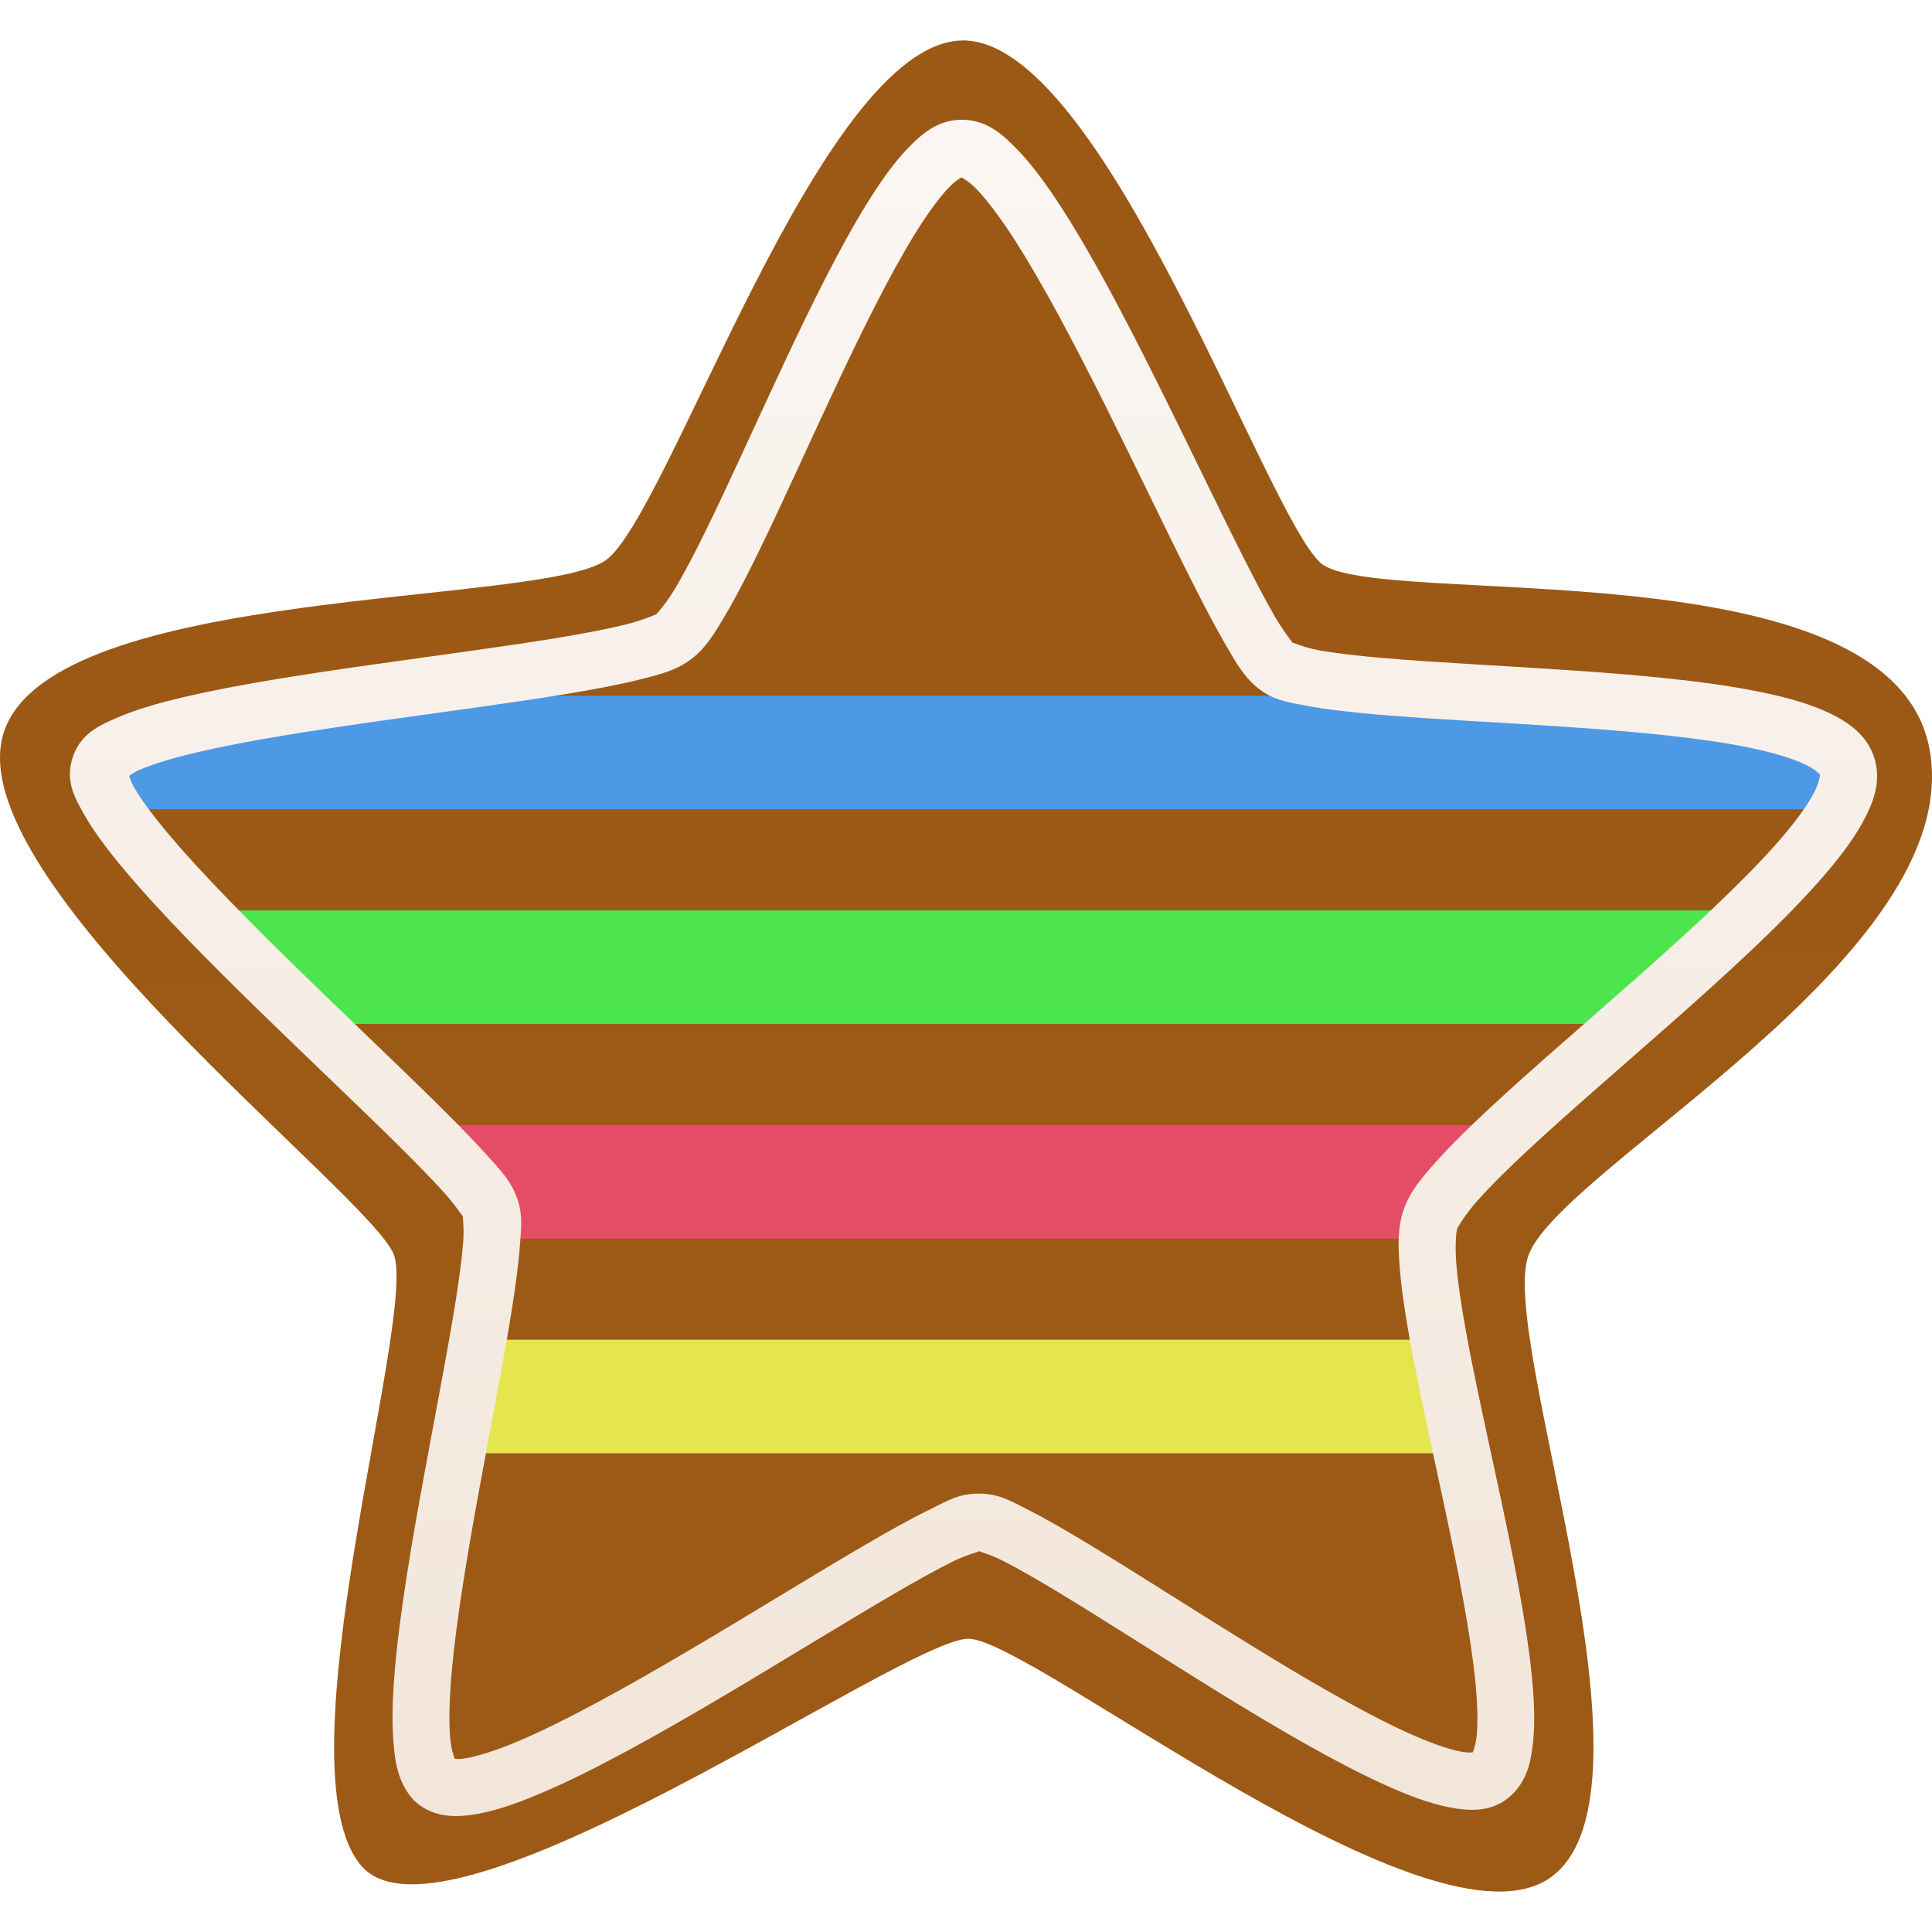
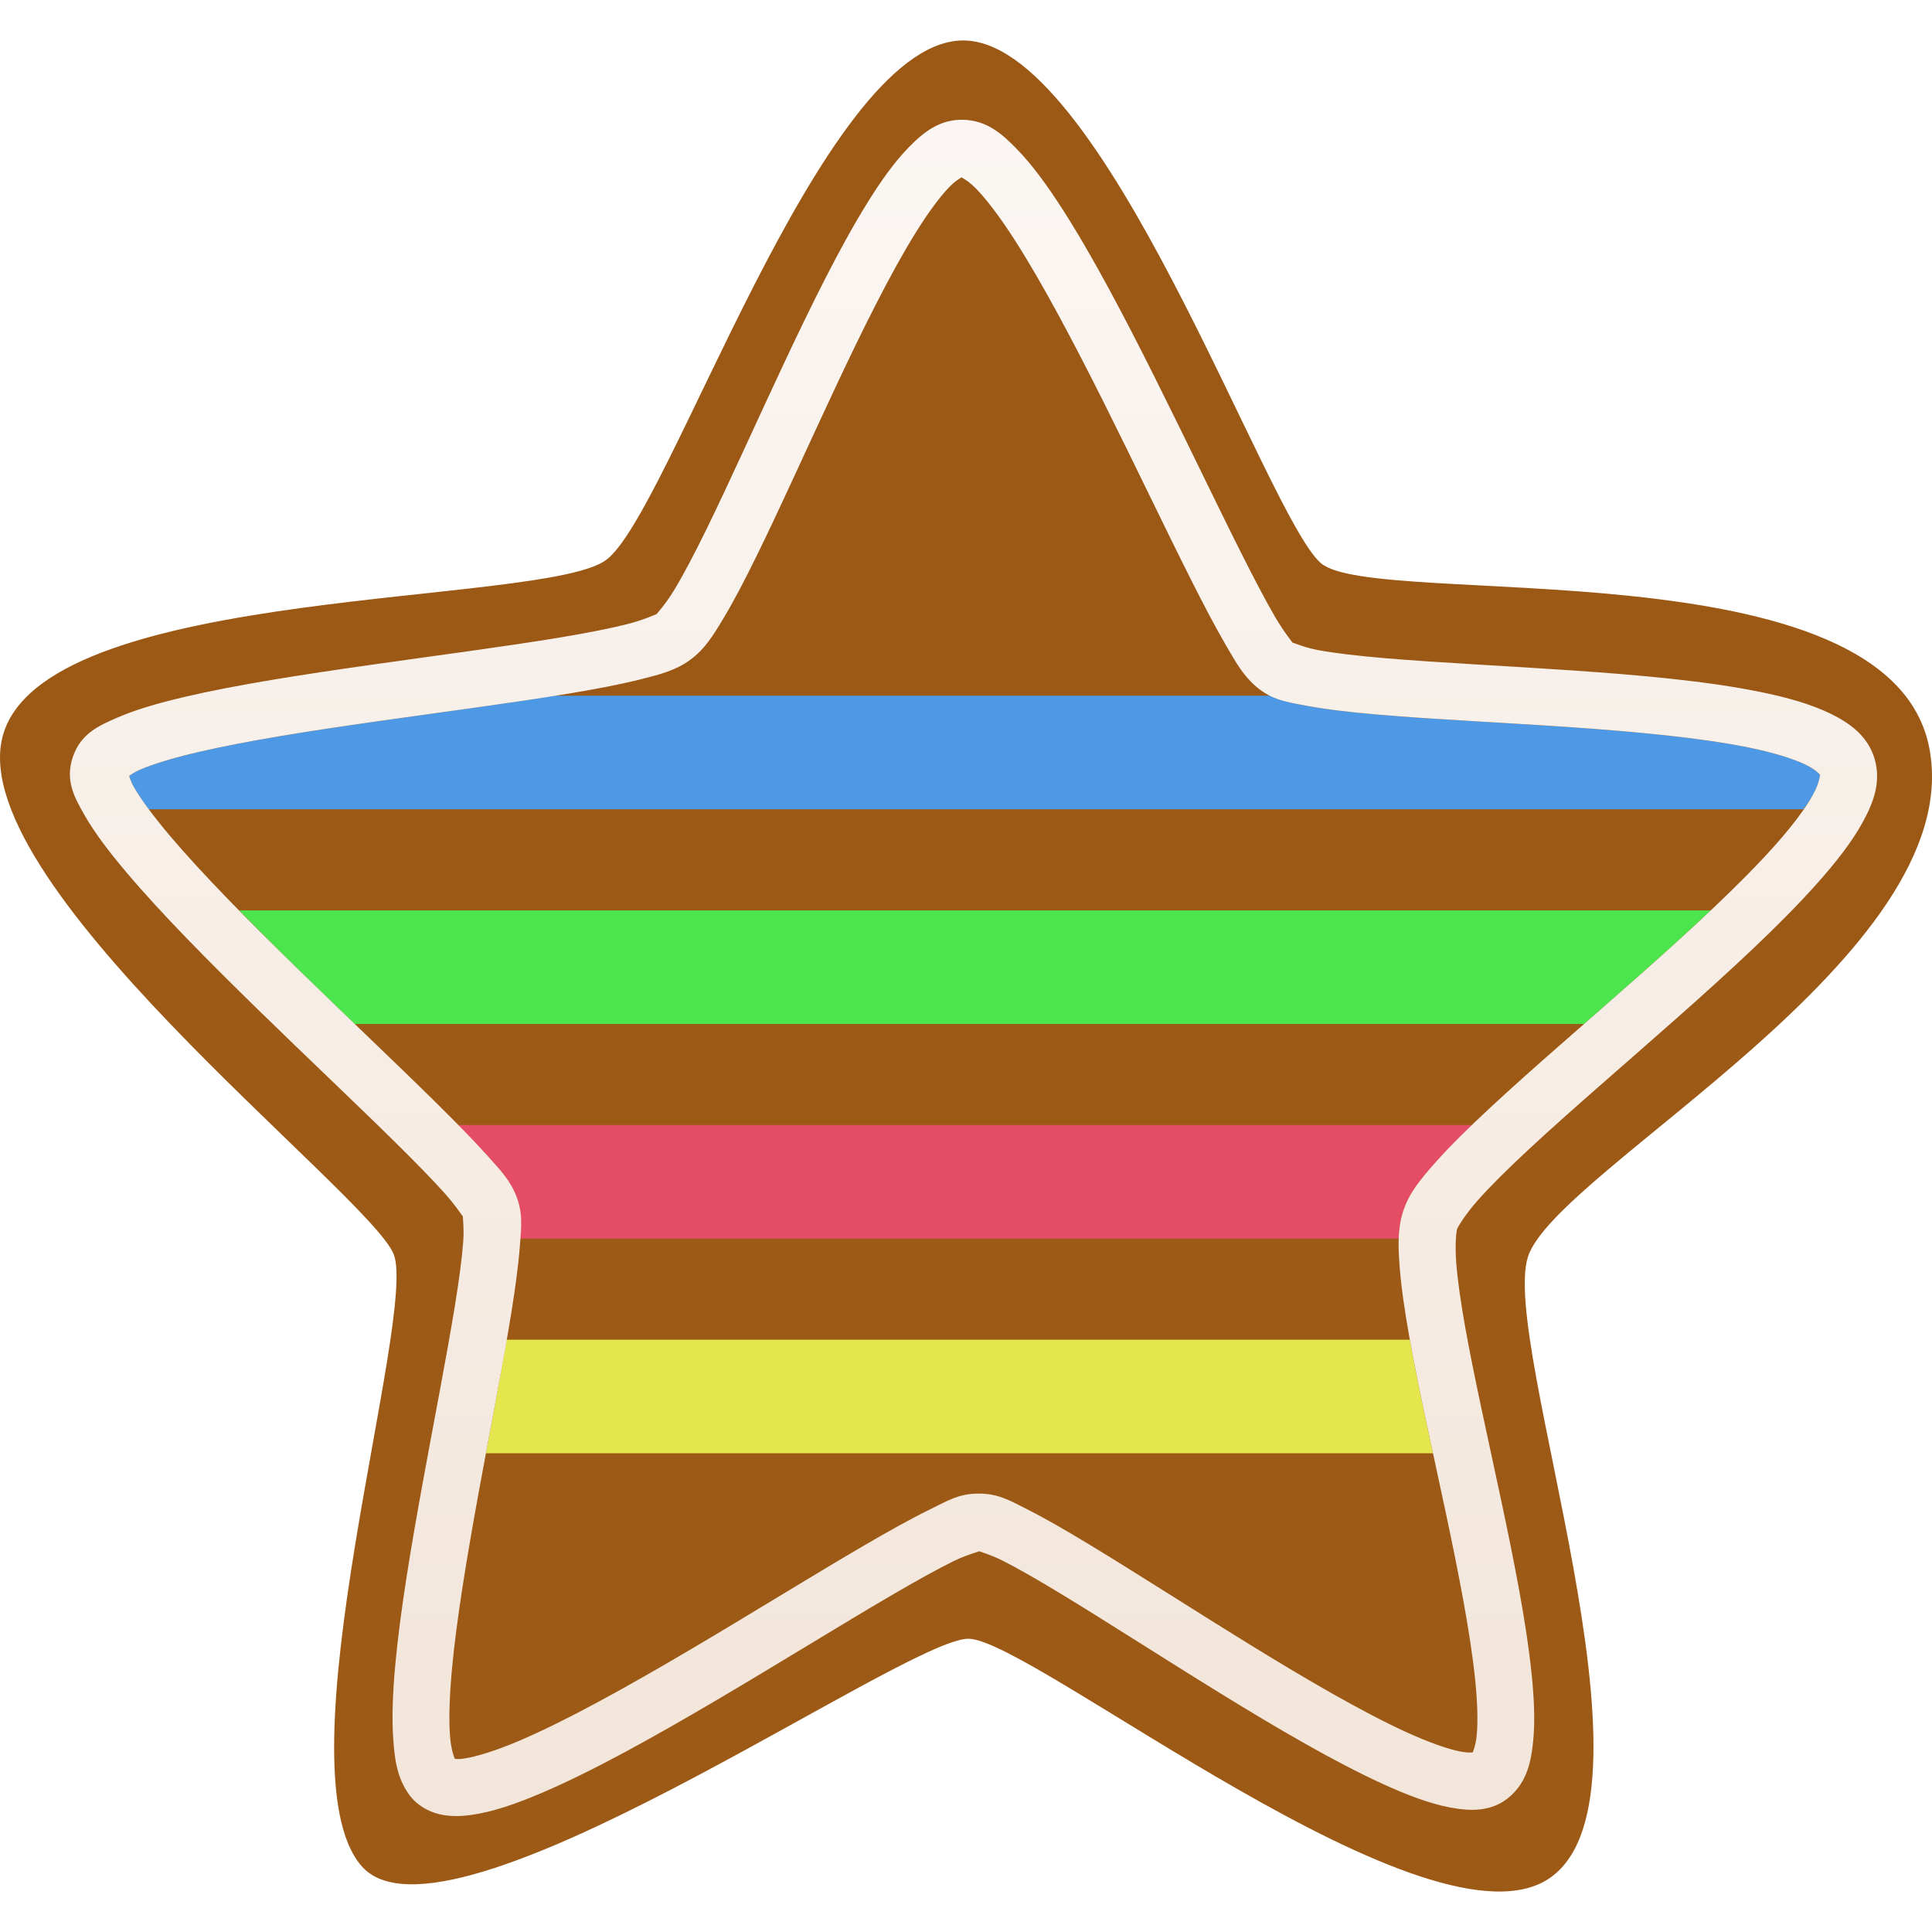
<svg xmlns="http://www.w3.org/2000/svg" xmlns:xlink="http://www.w3.org/1999/xlink" height="100mm" viewBox="0 0 100 100" width="100mm" version="1.1" id="svg1" xml:space="preserve">
  <defs id="defs1">
    <linearGradient id="linearGradient13">
      <stop style="stop-color:#f2e5d9;stop-opacity:1;" offset="0" id="stop13" />
      <stop style="stop-color:#fbf7f4;stop-opacity:1;" offset="1" id="stop14" />
    </linearGradient>
    <linearGradient id="linearGradient11">
      <stop style="stop-color:#9d5a16;stop-opacity:1;" offset="0" id="stop11" />
      <stop style="stop-color:#9c5916;stop-opacity:1;" offset="1" id="stop12" />
    </linearGradient>
    <linearGradient xlink:href="#linearGradient11" id="linearGradient12" x1="29.731" y1="63.327" x2="29.731" y2="-33.999" gradientUnits="userSpaceOnUse" gradientTransform="matrix(0.7855819,-0.01416861,0.01416861,0.7855819,24.69823,38.47841)" />
    <linearGradient xlink:href="#linearGradient13" id="linearGradient14" x1="-48.953" y1="82.405" x2="-48.953" y2="18.029" gradientUnits="userSpaceOnUse" gradientTransform="matrix(1.111111,0,0,1.111111,102.8064,-6.456283)" />
  </defs>
  <g id="g1" transform="matrix(1.307283,0,0,1.307283,-12.90242,-14.56638)">
    <path id="path1" style="fill:url(#linearGradient12);fill-opacity:1;stroke-width:0.416;stroke-linecap:round;stroke-linejoin:round;stroke-miterlimit:3.864" d="M 71.288,85.46 C 66.624,88.861 50.764,76.066 48.223,76.026 45.683,75.986 27.524,88.905 24.179,85.02 20.834,81.135 26.416,63.215 25.458,60.804 24.501,58.393 8.029,45.865 10.04,40.081 12.05,34.297 31.347,35.154 33.863,33.317 36.38,31.48 42.321,12.963 47.91,12.746 c 5.589,-0.217 12.095,18.844 14.261,20.696 2.166,1.852 22.566,-0.836 24.093,7.35 1.527,8.186 -14.803,16.665 -15.9,20.118 -1.097,3.453 5.588,21.148 0.924,24.549 z" />
-     <path style="fill:#4d99e5;fill-opacity:1;stroke-width:1.012;stroke-linecap:round;stroke-linejoin:round;stroke-dasharray:none" d="m 20.458,38.688 c -1.242,2.95e-4 -5.846,1.007 -5.846,2.248 2.95e-4,1.242 -0.792,2.248 0.449,2.248 h 67.448 c 1.242,9.03e-4 0.001,-1.006 0.002,-2.248 -2.95e-4,-1.242 -4.156,-2.249 -5.399,-2.248 z" id="path3" />
-     <path style="fill:#4de54d;fill-opacity:1;stroke-width:1.012;stroke-linecap:round;stroke-linejoin:round;stroke-dasharray:none" d="m 19.108,47.188 c -1.242,2.96e-4 1.35,1.007 1.35,2.248 2.97e-4,1.242 1.007,2.248 2.248,2.248 h 51.706 c 1.242,9.03e-4 2.25,-1.006 2.25,-2.248 -2.95e-4,-1.242 2.14,-2.249 0.898,-2.248 z" id="path4" />
-     <path style="fill:#e54d66;fill-opacity:1;stroke-width:1.012;stroke-linecap:round;stroke-linejoin:round;stroke-dasharray:none" d="m 27.654,55.686 c -1.242,2.95e-4 0.9,1.007 0.9,2.248 -9.03e-4,1.242 0.106,2.25 1.349,2.25 h 35.965 c 1.243,9.04e-4 1.802,-1.007 1.801,-2.25 -2.97e-4,-1.242 1.691,-2.249 0.448,-2.248 z" id="path5" />
-     <path style="fill:#e5e54d;fill-opacity:1;stroke-width:1.012;stroke-linecap:round;stroke-linejoin:round;stroke-dasharray:none" d="m 29.003,64.187 c -1.242,2.95e-4 -1.348,1.007 -1.349,2.248 2.96e-4,1.242 -0.343,2.248 0.899,2.248 h 38.663 c 1.242,9.03e-4 0.901,-1.006 0.901,-2.248 -2.96e-4,-1.242 -0.558,-2.249 -1.801,-2.248 z" id="path6" />
+     <path id="path3" style="fill:#4d99e5;fill-opacity:1;stroke-width:1.012;stroke-linecap:round;stroke-linejoin:round;stroke-dasharray:none" d="M 31.837 38.688 C 29.728 39.025 27.261 39.352 24.808 39.701 C 22.175 40.076 19.595 40.478 17.674 40.929 C 16.714 41.155 15.916 41.398 15.402 41.622 C 15.198 41.711 15.074 41.799 14.986 41.866 C 15.015 41.97 15.06 42.113 15.17 42.305 C 15.312 42.554 15.513 42.852 15.759 43.184 L 81.271 43.184 C 81.405 42.99 81.555 42.784 81.646 42.62 C 81.938 42.091 81.926 41.786 81.935 41.817 C 81.946 41.858 81.848 41.655 81.353 41.415 C 80.858 41.176 80.071 40.936 79.113 40.741 C 77.198 40.35 74.606 40.109 71.972 39.929 C 69.337 39.749 66.654 39.627 64.476 39.441 C 63.387 39.347 62.426 39.24 61.631 39.091 C 61.068 38.986 60.604 38.908 60.158 38.688 L 31.837 38.688 z " />
+     <path id="path4" style="fill:#4de54d;fill-opacity:1;stroke-width:1.012;stroke-linecap:round;stroke-linejoin:round;stroke-dasharray:none" d="M 19.34 47.188 C 20.089 47.952 20.864 48.731 21.672 49.519 C 22.457 50.285 23.137 50.941 23.91 51.684 L 72.588 51.684 C 73.306 51.057 74.025 50.429 74.747 49.79 C 75.737 48.913 76.704 48.037 77.6 47.19 C 77.586 47.19 77.577 47.188 77.561 47.188 L 19.34 47.188 z " />
+     <path id="path5" style="fill:#e54d66;fill-opacity:1;stroke-width:1.012;stroke-linecap:round;stroke-linejoin:round;stroke-dasharray:none" d="M 27.991 55.686 C 28.391 56.094 28.842 56.539 29.15 56.882 C 29.682 57.474 30.056 57.859 30.307 58.49 C 30.542 59.082 30.513 59.584 30.467 60.185 L 65.248 60.185 C 65.261 59.818 65.307 59.469 65.418 59.122 C 65.648 58.396 66.096 57.853 66.683 57.19 C 67.094 56.726 67.604 56.217 68.152 55.688 C 68.139 55.688 68.13 55.686 68.116 55.686 L 27.991 55.686 z " />
+     <path id="path6" style="fill:#e5e54d;fill-opacity:1;stroke-width:1.012;stroke-linecap:round;stroke-linejoin:round;stroke-dasharray:none" d="M 29.926 64.187 C 29.686 65.577 29.408 67.091 29.111 68.683 L 66.606 68.683 C 66.265 67.107 65.938 65.564 65.689 64.187 L 29.926 64.187 z " />
    <path style="fill:url(#linearGradient14);stroke-width:1.012;stroke-linecap:round;stroke-linejoin:round;stroke-miterlimit:3.864;stroke-dasharray:none" d="m 48,15.884 c -0.925,-0.021 -1.569,0.498 -2.14,1.081 -0.57,0.582 -1.103,1.329 -1.649,2.209 -1.093,1.76 -2.218,4.05 -3.314,6.382 -1.096,2.333 -2.156,4.707 -3.073,6.576 -0.458,0.934 -0.882,1.743 -1.241,2.339 -0.359,0.596 -0.722,0.987 -0.716,0.983 0.005,-0.004 -0.5,0.234 -1.202,0.41 -0.703,0.176 -1.636,0.355 -2.704,0.532 -2.136,0.353 -4.819,0.701 -7.47,1.079 -2.651,0.377 -5.266,0.78 -7.331,1.265 -1.032,0.243 -1.924,0.501 -2.656,0.82 -0.732,0.319 -1.431,0.628 -1.747,1.545 -0.323,0.935 0.062,1.616 0.462,2.316 0.4,0.7 0.969,1.447 1.662,2.268 1.388,1.641 3.279,3.548 5.219,5.441 1.94,1.893 3.927,3.766 5.469,5.289 0.771,0.761 1.429,1.436 1.905,1.966 0.476,0.53 0.774,1.021 0.74,0.935 -0.058,-0.146 0.044,0.347 -0.004,0.99 -0.048,0.642 -0.163,1.503 -0.323,2.493 -0.32,1.981 -0.814,4.49 -1.276,7.025 -0.462,2.535 -0.896,5.095 -1.092,7.244 -0.098,1.074 -0.138,2.044 -0.082,2.888 0.055,0.845 0.154,1.575 0.636,2.244 0.3,0.416 0.768,0.671 1.198,0.77 0.43,0.1 0.845,0.085 1.267,0.026 0.845,-0.118 1.752,-0.432 2.771,-0.866 2.039,-0.868 4.49,-2.239 6.947,-3.687 2.457,-1.448 4.913,-2.973 6.877,-4.121 0.982,-0.574 1.844,-1.055 2.498,-1.376 0.654,-0.321 1.245,-0.417 0.996,-0.421 -0.195,-0.003 0.341,0.102 0.946,0.408 0.605,0.306 1.399,0.762 2.3,1.309 1.803,1.093 4.049,2.546 6.309,3.937 2.259,1.391 4.527,2.72 6.447,3.596 0.96,0.438 1.828,0.768 2.637,0.924 0.809,0.156 1.702,0.196 2.42,-0.46 0.646,-0.591 0.804,-1.35 0.885,-2.144 0.081,-0.794 0.042,-1.693 -0.061,-2.693 -0.205,-2.001 -0.683,-4.406 -1.198,-6.832 -0.515,-2.425 -1.069,-4.866 -1.426,-6.862 -0.179,-0.998 -0.307,-1.886 -0.36,-2.582 -0.053,-0.696 0.002,-1.225 0.035,-1.328 0.018,-0.056 0.302,-0.552 0.805,-1.12 0.503,-0.568 1.205,-1.263 2.027,-2.027 1.644,-1.529 3.769,-3.345 5.844,-5.182 2.075,-1.838 4.101,-3.691 5.59,-5.365 0.745,-0.837 1.359,-1.624 1.786,-2.398 0.428,-0.774 0.739,-1.588 0.486,-2.496 -0.256,-0.917 -0.99,-1.447 -1.769,-1.823 -0.779,-0.376 -1.708,-0.636 -2.769,-0.853 -2.122,-0.433 -4.772,-0.668 -7.439,-0.851 -2.668,-0.182 -5.349,-0.308 -7.454,-0.488 -1.052,-0.09 -1.963,-0.195 -2.626,-0.319 -0.663,-0.124 -1.105,-0.374 -0.972,-0.26 0.018,0.015 -0.354,-0.432 -0.725,-1.068 C 59.975,34.916 59.528,34.06 59.031,33.073 58.037,31.101 56.849,28.6 55.617,26.138 54.386,23.675 53.115,21.252 51.915,19.391 51.315,18.46 50.737,17.67 50.144,17.058 49.551,16.446 48.944,15.906 48,15.884 Z m -0.052,2.248 c -0.15,-0.003 0.161,0.059 0.579,0.49 0.418,0.432 0.943,1.128 1.497,1.988 1.109,1.721 2.363,4.097 3.581,6.532 1.218,2.435 2.403,4.931 3.416,6.942 0.506,1.005 0.97,1.889 1.382,2.598 0.413,0.709 0.696,1.213 1.204,1.647 0.623,0.533 1.227,0.613 2.023,0.762 0.796,0.148 1.756,0.256 2.845,0.349 2.178,0.187 4.861,0.308 7.496,0.488 2.634,0.18 5.227,0.421 7.142,0.812 0.958,0.196 1.744,0.436 2.24,0.675 0.495,0.239 0.593,0.442 0.582,0.401 -0.009,-0.031 0.003,0.274 -0.289,0.803 -0.292,0.529 -0.816,1.227 -1.497,1.992 -1.363,1.531 -3.347,3.358 -5.401,5.178 -2.055,1.82 -4.183,3.636 -5.883,5.217 -0.85,0.791 -1.594,1.52 -2.181,2.183 -0.587,0.663 -1.035,1.205 -1.265,1.931 -0.215,0.678 -0.195,1.356 -0.132,2.179 0.063,0.823 0.202,1.767 0.388,2.806 0.372,2.079 0.928,4.529 1.439,6.934 0.511,2.405 0.973,4.768 1.161,6.595 0.094,0.913 0.116,1.696 0.061,2.235 -0.055,0.54 -0.227,0.768 -0.165,0.712 0.133,-0.122 0.026,0.008 -0.477,-0.089 -0.503,-0.097 -1.258,-0.365 -2.129,-0.762 -1.742,-0.794 -3.969,-2.092 -6.2,-3.466 -2.231,-1.374 -4.474,-2.822 -6.324,-3.943 -0.925,-0.56 -1.75,-1.039 -2.45,-1.393 -0.7,-0.354 -1.154,-0.637 -1.925,-0.649 -0.824,-0.013 -1.279,0.285 -2.025,0.651 -0.746,0.366 -1.637,0.865 -2.641,1.452 -2.008,1.173 -4.457,2.695 -6.884,4.125 -2.427,1.43 -4.838,2.771 -6.684,3.557 -0.923,0.393 -1.713,0.639 -2.203,0.707 -0.192,0.027 -0.28,0.016 -0.352,0.009 -0.032,-0.079 -0.157,-0.381 -0.195,-0.97 -0.043,-0.653 -0.013,-1.532 0.078,-2.537 0.183,-2.01 0.605,-4.53 1.063,-7.044 0.459,-2.514 0.954,-5.023 1.285,-7.068 0.165,-1.023 0.288,-1.928 0.345,-2.684 0.057,-0.757 0.129,-1.297 -0.145,-1.988 -0.251,-0.632 -0.625,-1.016 -1.157,-1.608 -0.532,-0.592 -1.215,-1.287 -2.001,-2.064 -1.572,-1.553 -3.556,-3.425 -5.477,-5.299 -1.922,-1.875 -3.784,-3.757 -5.074,-5.282 -0.645,-0.763 -1.148,-1.441 -1.428,-1.931 -0.28,-0.49 -0.185,-0.766 -0.289,-0.467 -0.097,0.281 0.007,0.007 0.521,-0.217 0.514,-0.224 1.312,-0.467 2.272,-0.692 1.92,-0.452 4.501,-0.854 7.133,-1.228 2.632,-0.375 5.32,-0.724 7.52,-1.087 1.1,-0.182 2.076,-0.367 2.882,-0.569 0.806,-0.202 1.409,-0.355 1.984,-0.775 0.575,-0.42 0.9,-0.947 1.317,-1.641 0.417,-0.693 0.859,-1.545 1.332,-2.509 0.946,-1.928 2.007,-4.303 3.09,-6.61 1.083,-2.307 2.193,-4.548 3.188,-6.15 0.497,-0.801 0.972,-1.441 1.345,-1.823 0.374,-0.382 0.613,-0.403 0.482,-0.406 z" id="path2" />
  </g>
</svg>
